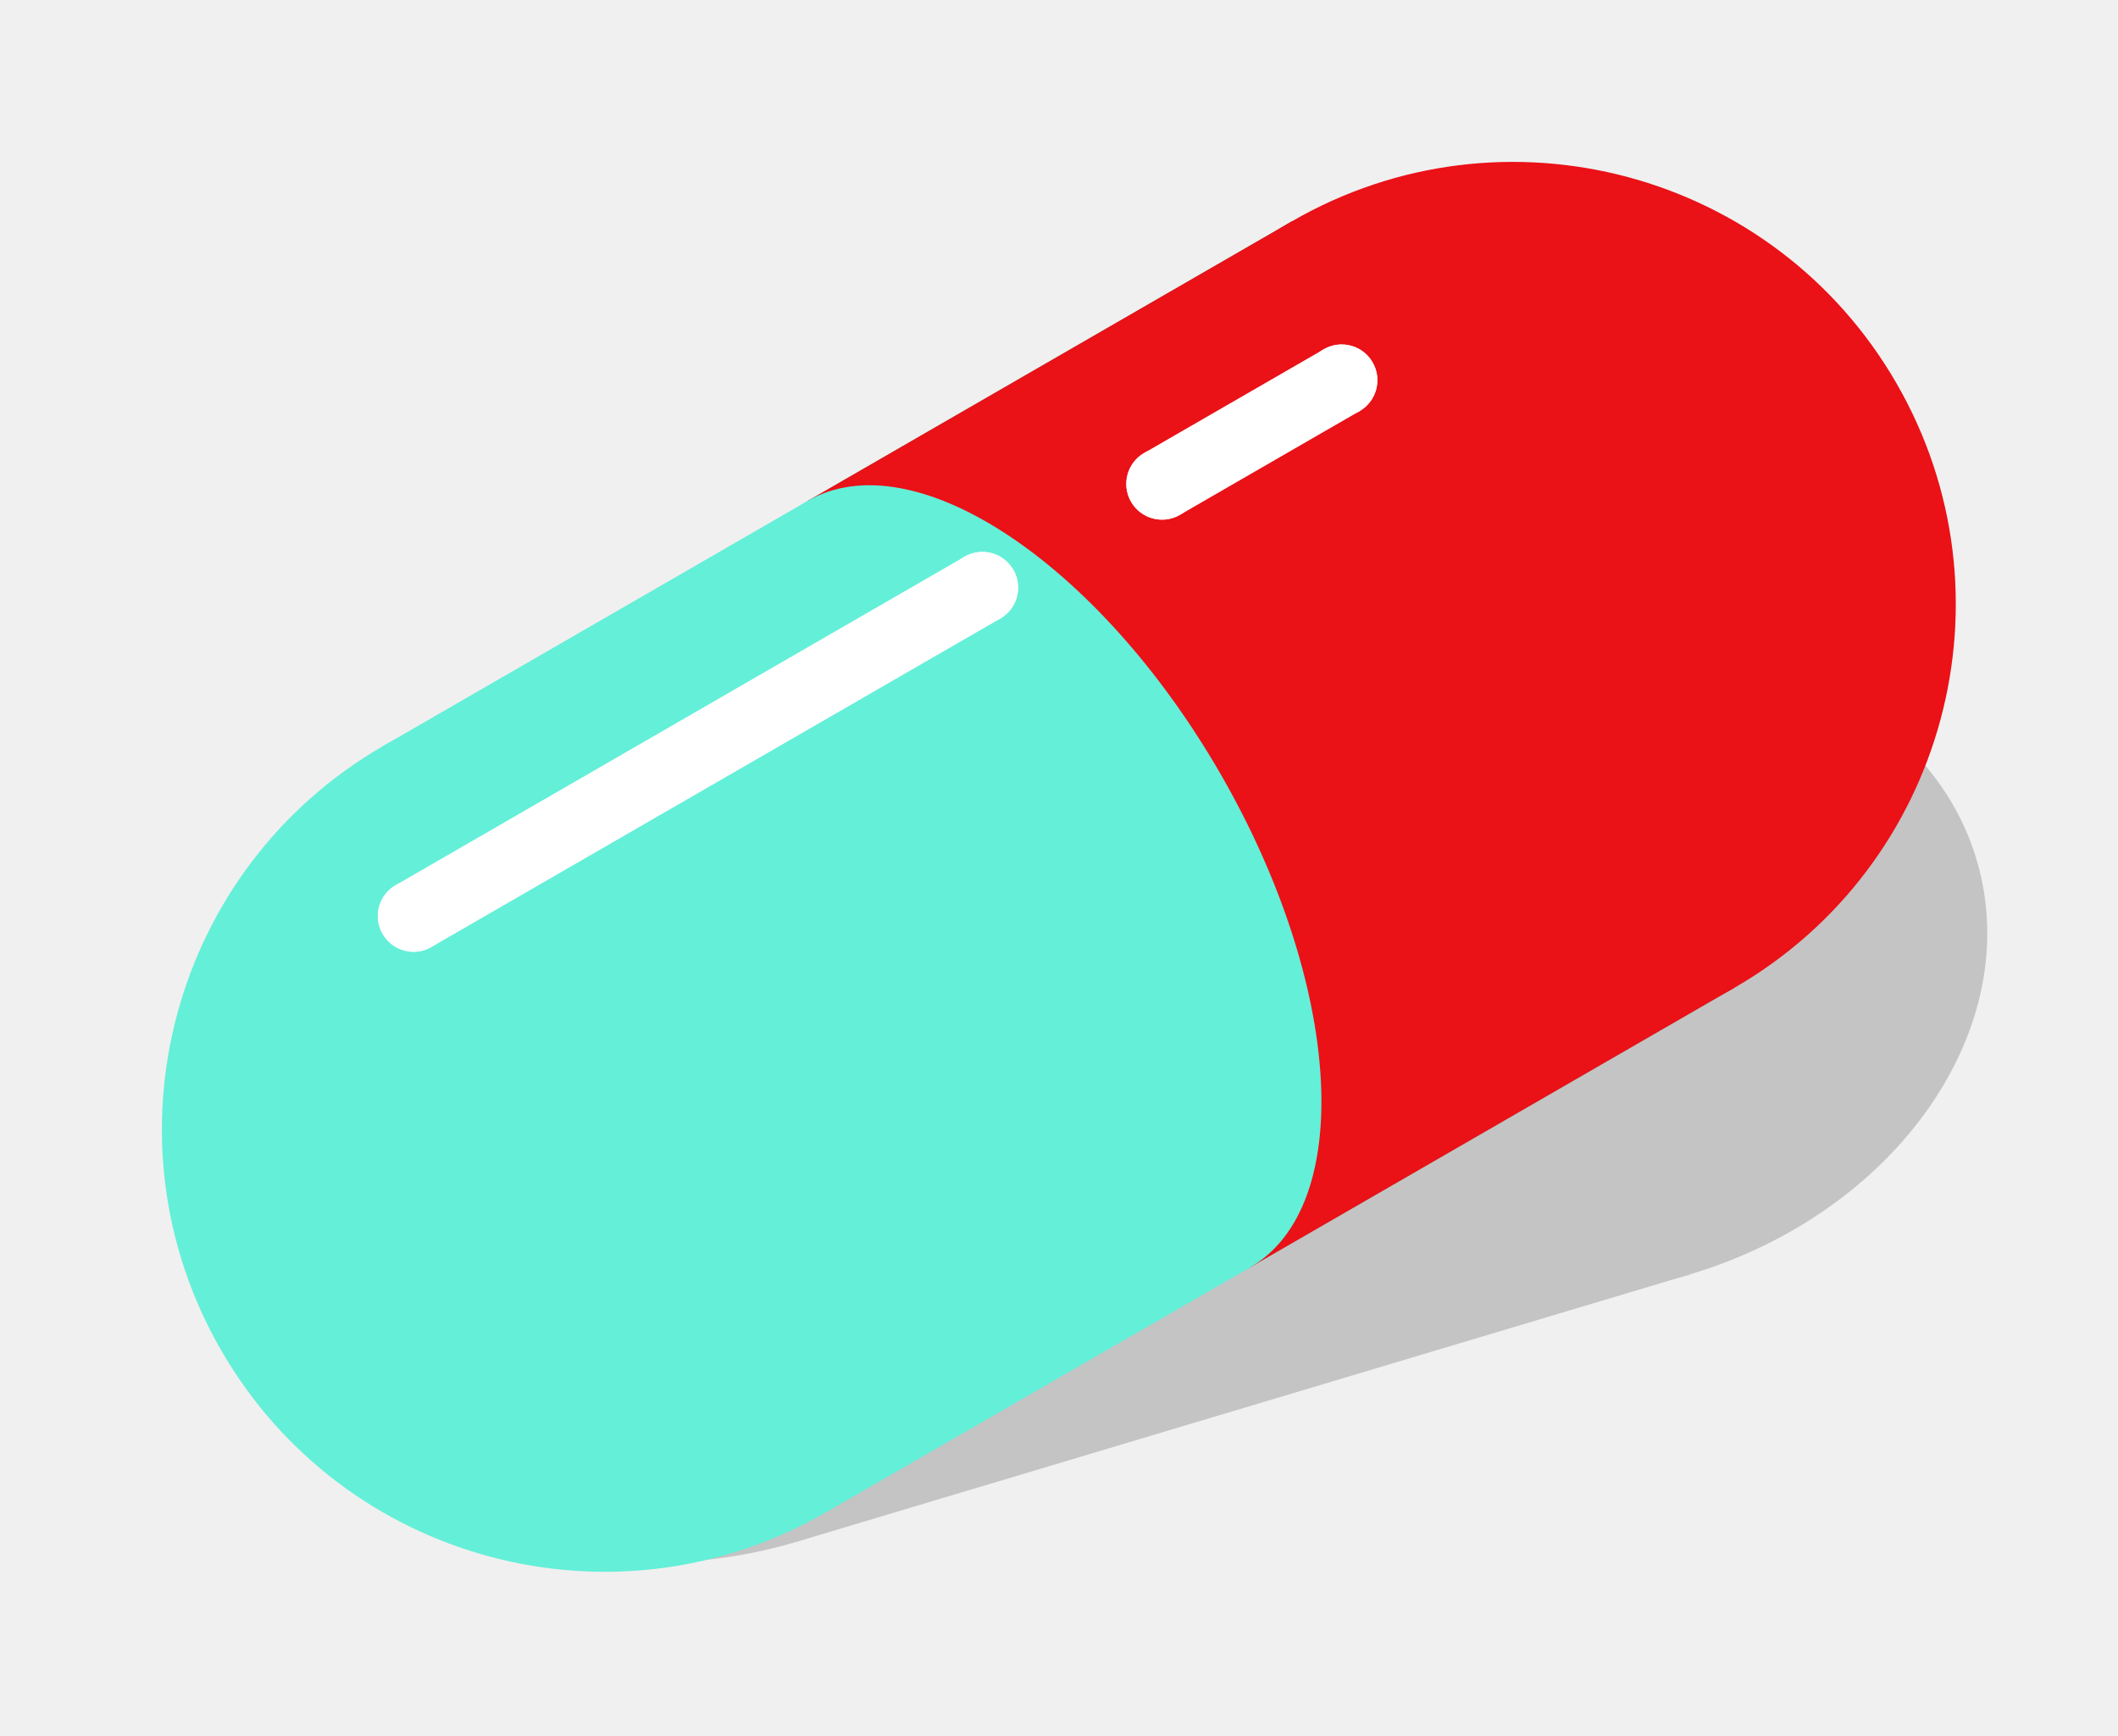
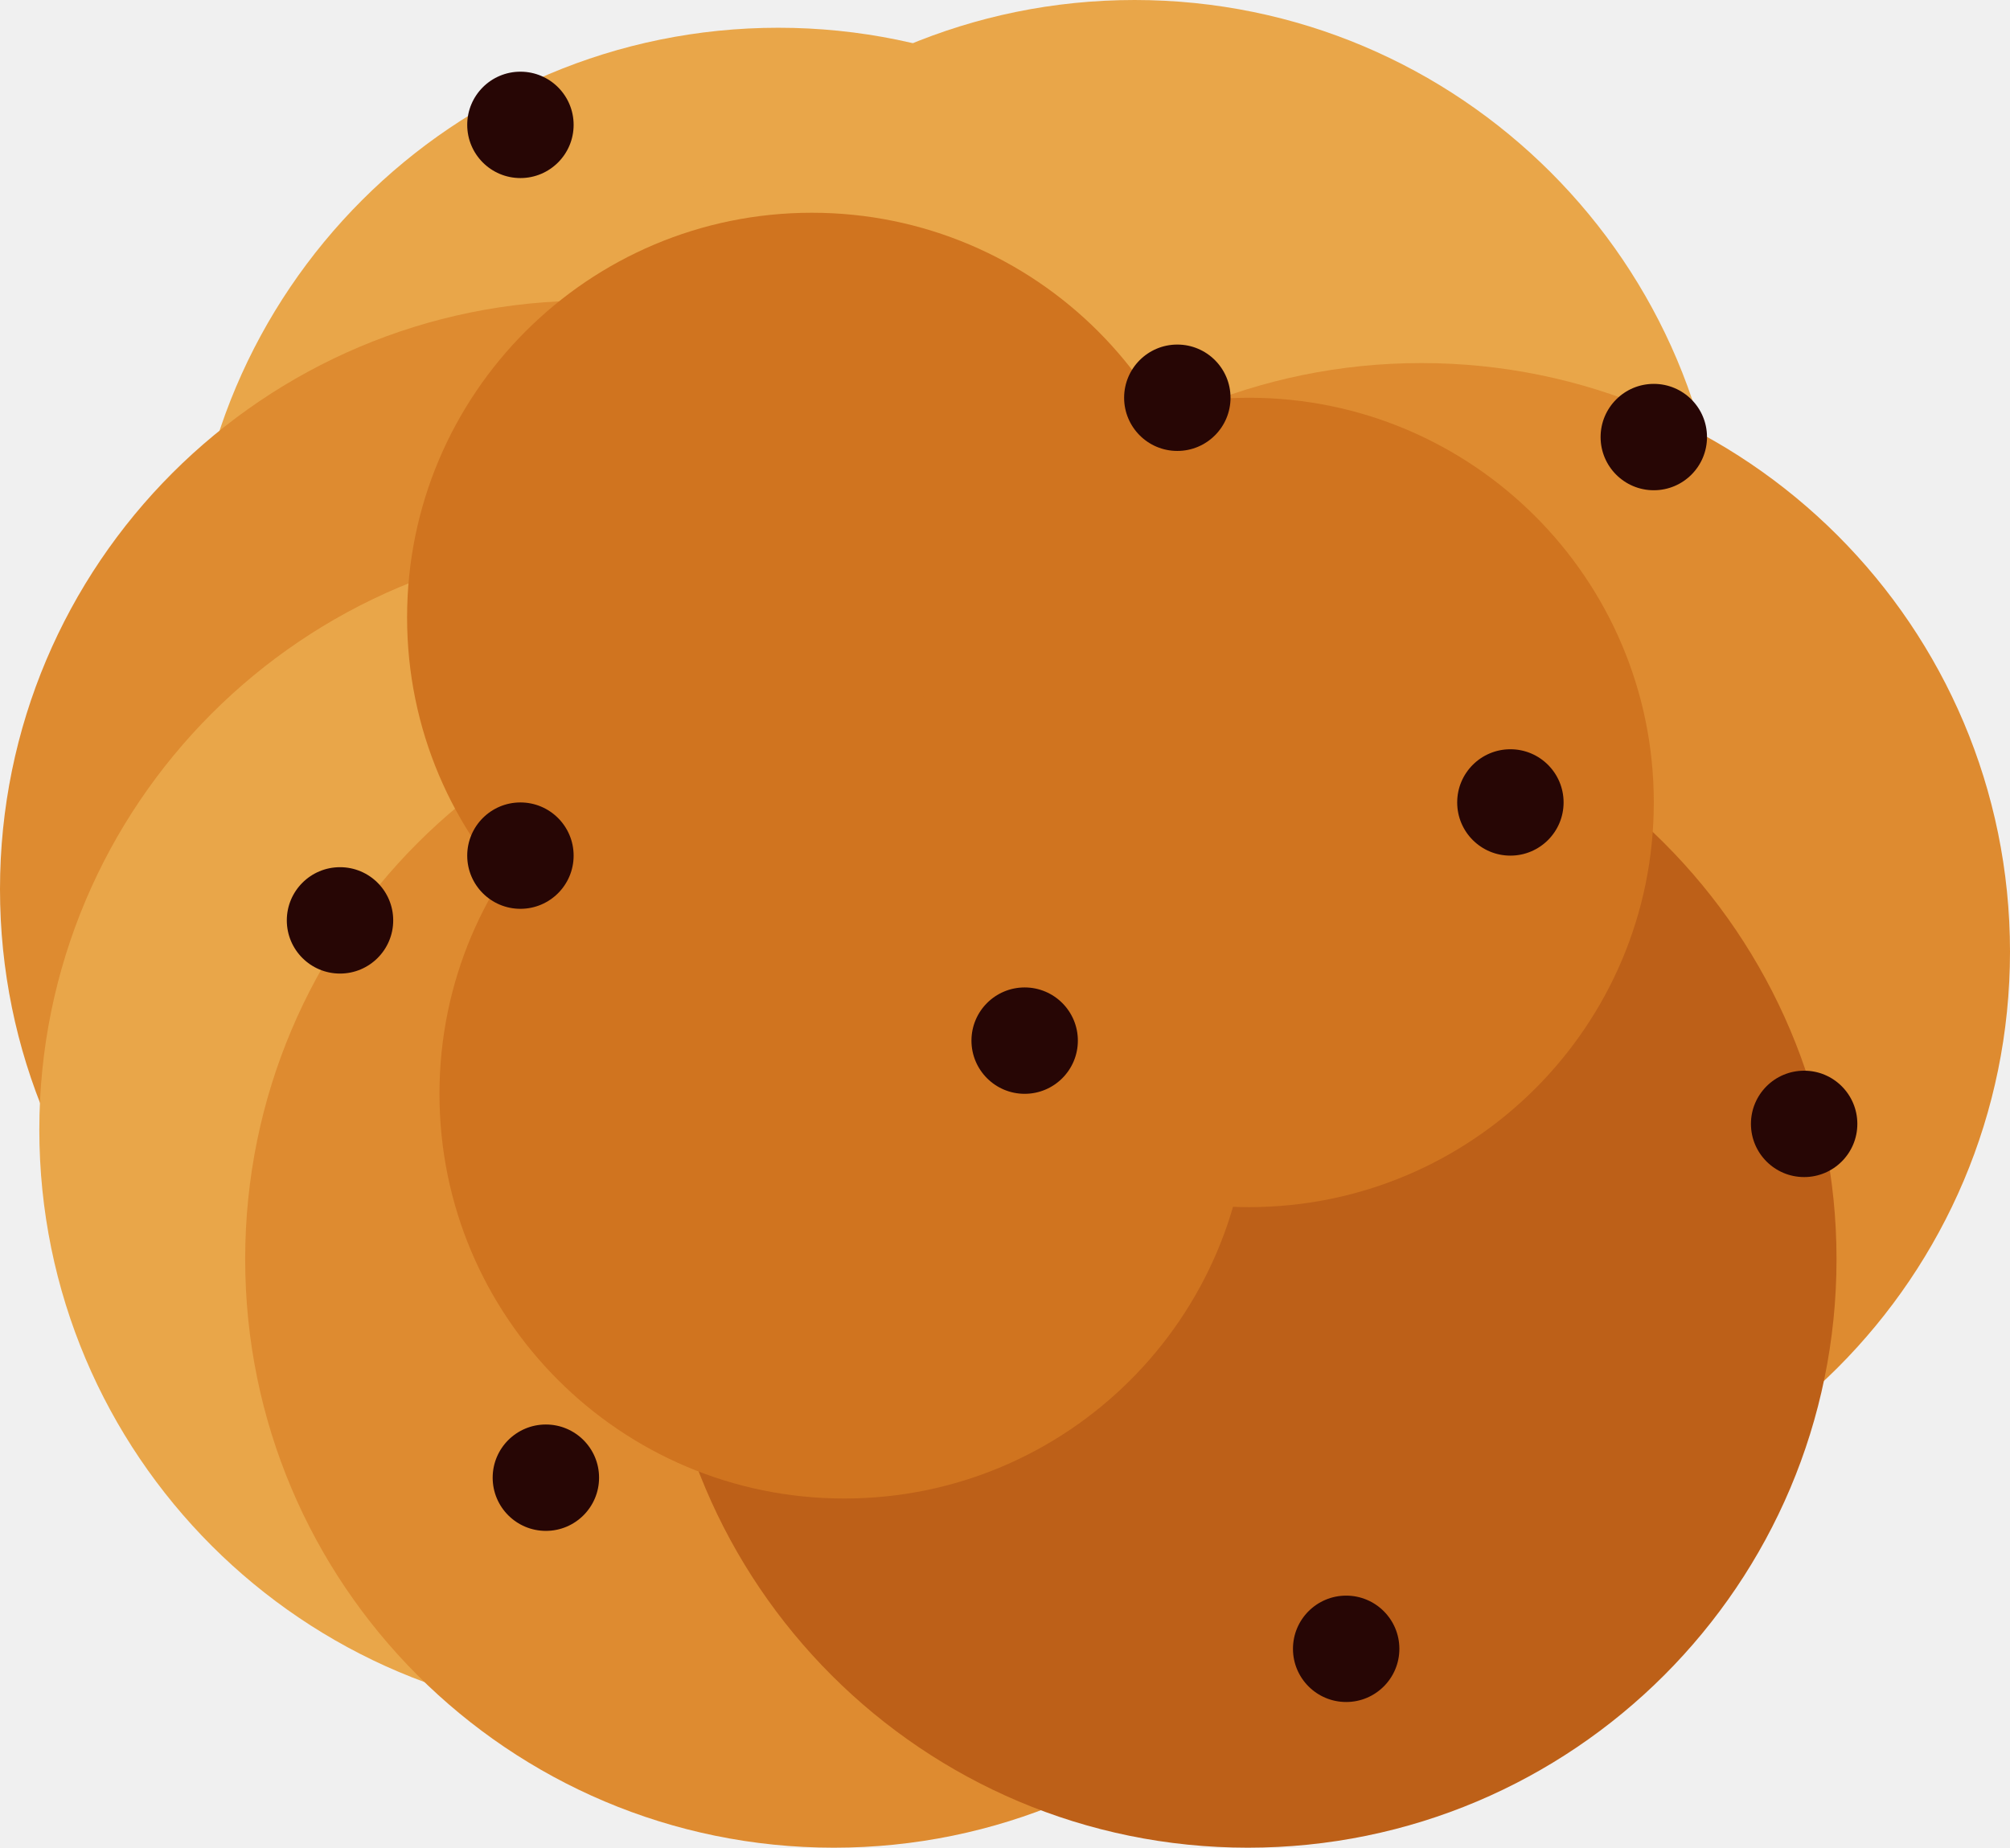
- <svg xmlns="http://www.w3.org/2000/svg" width="919" height="753" viewBox="0 0 919 753" fill="none">
-   <ellipse cx="306.474" cy="537.829" rx="170.719" ry="136.842" transform="rotate(-16.6629 306.474 537.829)" fill="#C4C4C4" />
-   <ellipse cx="694.054" cy="421.822" rx="170.719" ry="136.842" transform="rotate(-16.6629 694.054 421.822)" fill="#C4C4C4" />
-   <rect x="267.236" y="406.732" width="404.568" height="273.685" transform="rotate(-16.6629 267.236 406.732)" fill="#C4C4C4" />
-   <circle cx="262.277" cy="489.934" r="192" transform="rotate(-30 262.277 489.934)" fill="#64EFD8" />
-   <rect x="166.277" y="323.657" width="455.314" height="384" transform="rotate(-30 166.277 323.657)" fill="#64EFD8" />
-   <rect x="350.369" y="217.371" width="242.743" height="384" transform="rotate(-30 350.369 217.371)" fill="#EA1117" />
-   <circle cx="656.591" cy="262.277" r="192" transform="rotate(-30 656.591 262.277)" fill="#EA1117" />
-   <ellipse cx="446.369" cy="383.648" rx="96" ry="192" transform="rotate(-30 446.369 383.648)" fill="#64EFD8" />
-   <rect x="172.126" y="383.789" width="285" height="31" transform="rotate(-30 172.126 383.789)" fill="white" />
-   <circle cx="179.443" cy="397.462" r="15.5" transform="rotate(-30 179.443 397.462)" fill="white" />
-   <circle cx="179.443" cy="397.462" r="15.5" transform="rotate(-30 179.443 397.462)" fill="white" />
-   <circle cx="426.26" cy="254.962" r="15.5" transform="rotate(-30 426.26 254.962)" fill="white" />
-   <circle cx="426.26" cy="254.962" r="15.5" transform="rotate(-30 426.26 254.962)" fill="white" />
-   <rect x="496.886" y="196.289" width="90" height="31" transform="rotate(-30 496.886 196.289)" fill="white" />
-   <circle cx="582.145" cy="164.962" r="15.5" transform="rotate(-30 582.145 164.962)" fill="white" />
-   <circle cx="582.145" cy="164.962" r="15.5" transform="rotate(-30 582.145 164.962)" fill="white" />
-   <circle cx="504.203" cy="209.962" r="15.5" transform="rotate(-30 504.203 209.962)" fill="white" />
-   <circle cx="504.203" cy="209.962" r="15.5" transform="rotate(-30 504.203 209.962)" fill="white" />
+ <svg xmlns="http://www.w3.org/2000/svg" width="869" height="799" viewBox="0 0 869 799" fill="none">
+   <circle cx="336.5" cy="266.5" r="254.5" fill="#E9A649" />
+   <circle cx="254.5" cy="384.5" r="254.5" fill="#DE8B30" />
+   <circle cx="525.5" cy="521.5" r="254.5" fill="#DE8B30" />
+   <circle cx="271.5" cy="488.5" r="254.5" fill="#E9A649" />
+   <circle cx="558.5" cy="472.5" r="254.5" fill="#E9A649" />
+   <circle cx="360.5" cy="544.5" r="254.5" fill="#DE8B30" />
+   <circle cx="490.5" cy="254.5" r="254.5" fill="#E9A649" />
+   <circle cx="614.5" cy="411.5" r="254.5" fill="#DE8B30" />
+   <circle cx="539.5" cy="544.5" r="254.5" fill="#BD6018" />
+   <circle cx="351" cy="267" r="175" fill="#D0741F" />
+   <circle cx="540" cy="347" r="175" fill="#D0741F" />
+   <circle cx="365" cy="473" r="175" fill="#D0741F" />
+   <circle cx="509" cy="172" r="23" fill="#270605" />
+   <circle cx="582" cy="713" r="23" fill="#270605" />
+   <circle cx="715" cy="189" r="23" fill="#270605" />
+   <circle cx="147" cy="398" r="23" fill="#270605" />
+   <circle cx="653" cy="347" r="23" fill="#270605" />
+   <circle cx="780" cy="486" r="23" fill="#270605" />
+   <circle cx="225" cy="54" r="23" fill="#270605" />
+   <circle cx="443" cy="450" r="23" fill="#270605" />
+   <circle cx="225" cy="370" r="23" fill="#270605" />
+   <circle cx="236" cy="639" r="23" fill="#270605" />
</svg>
